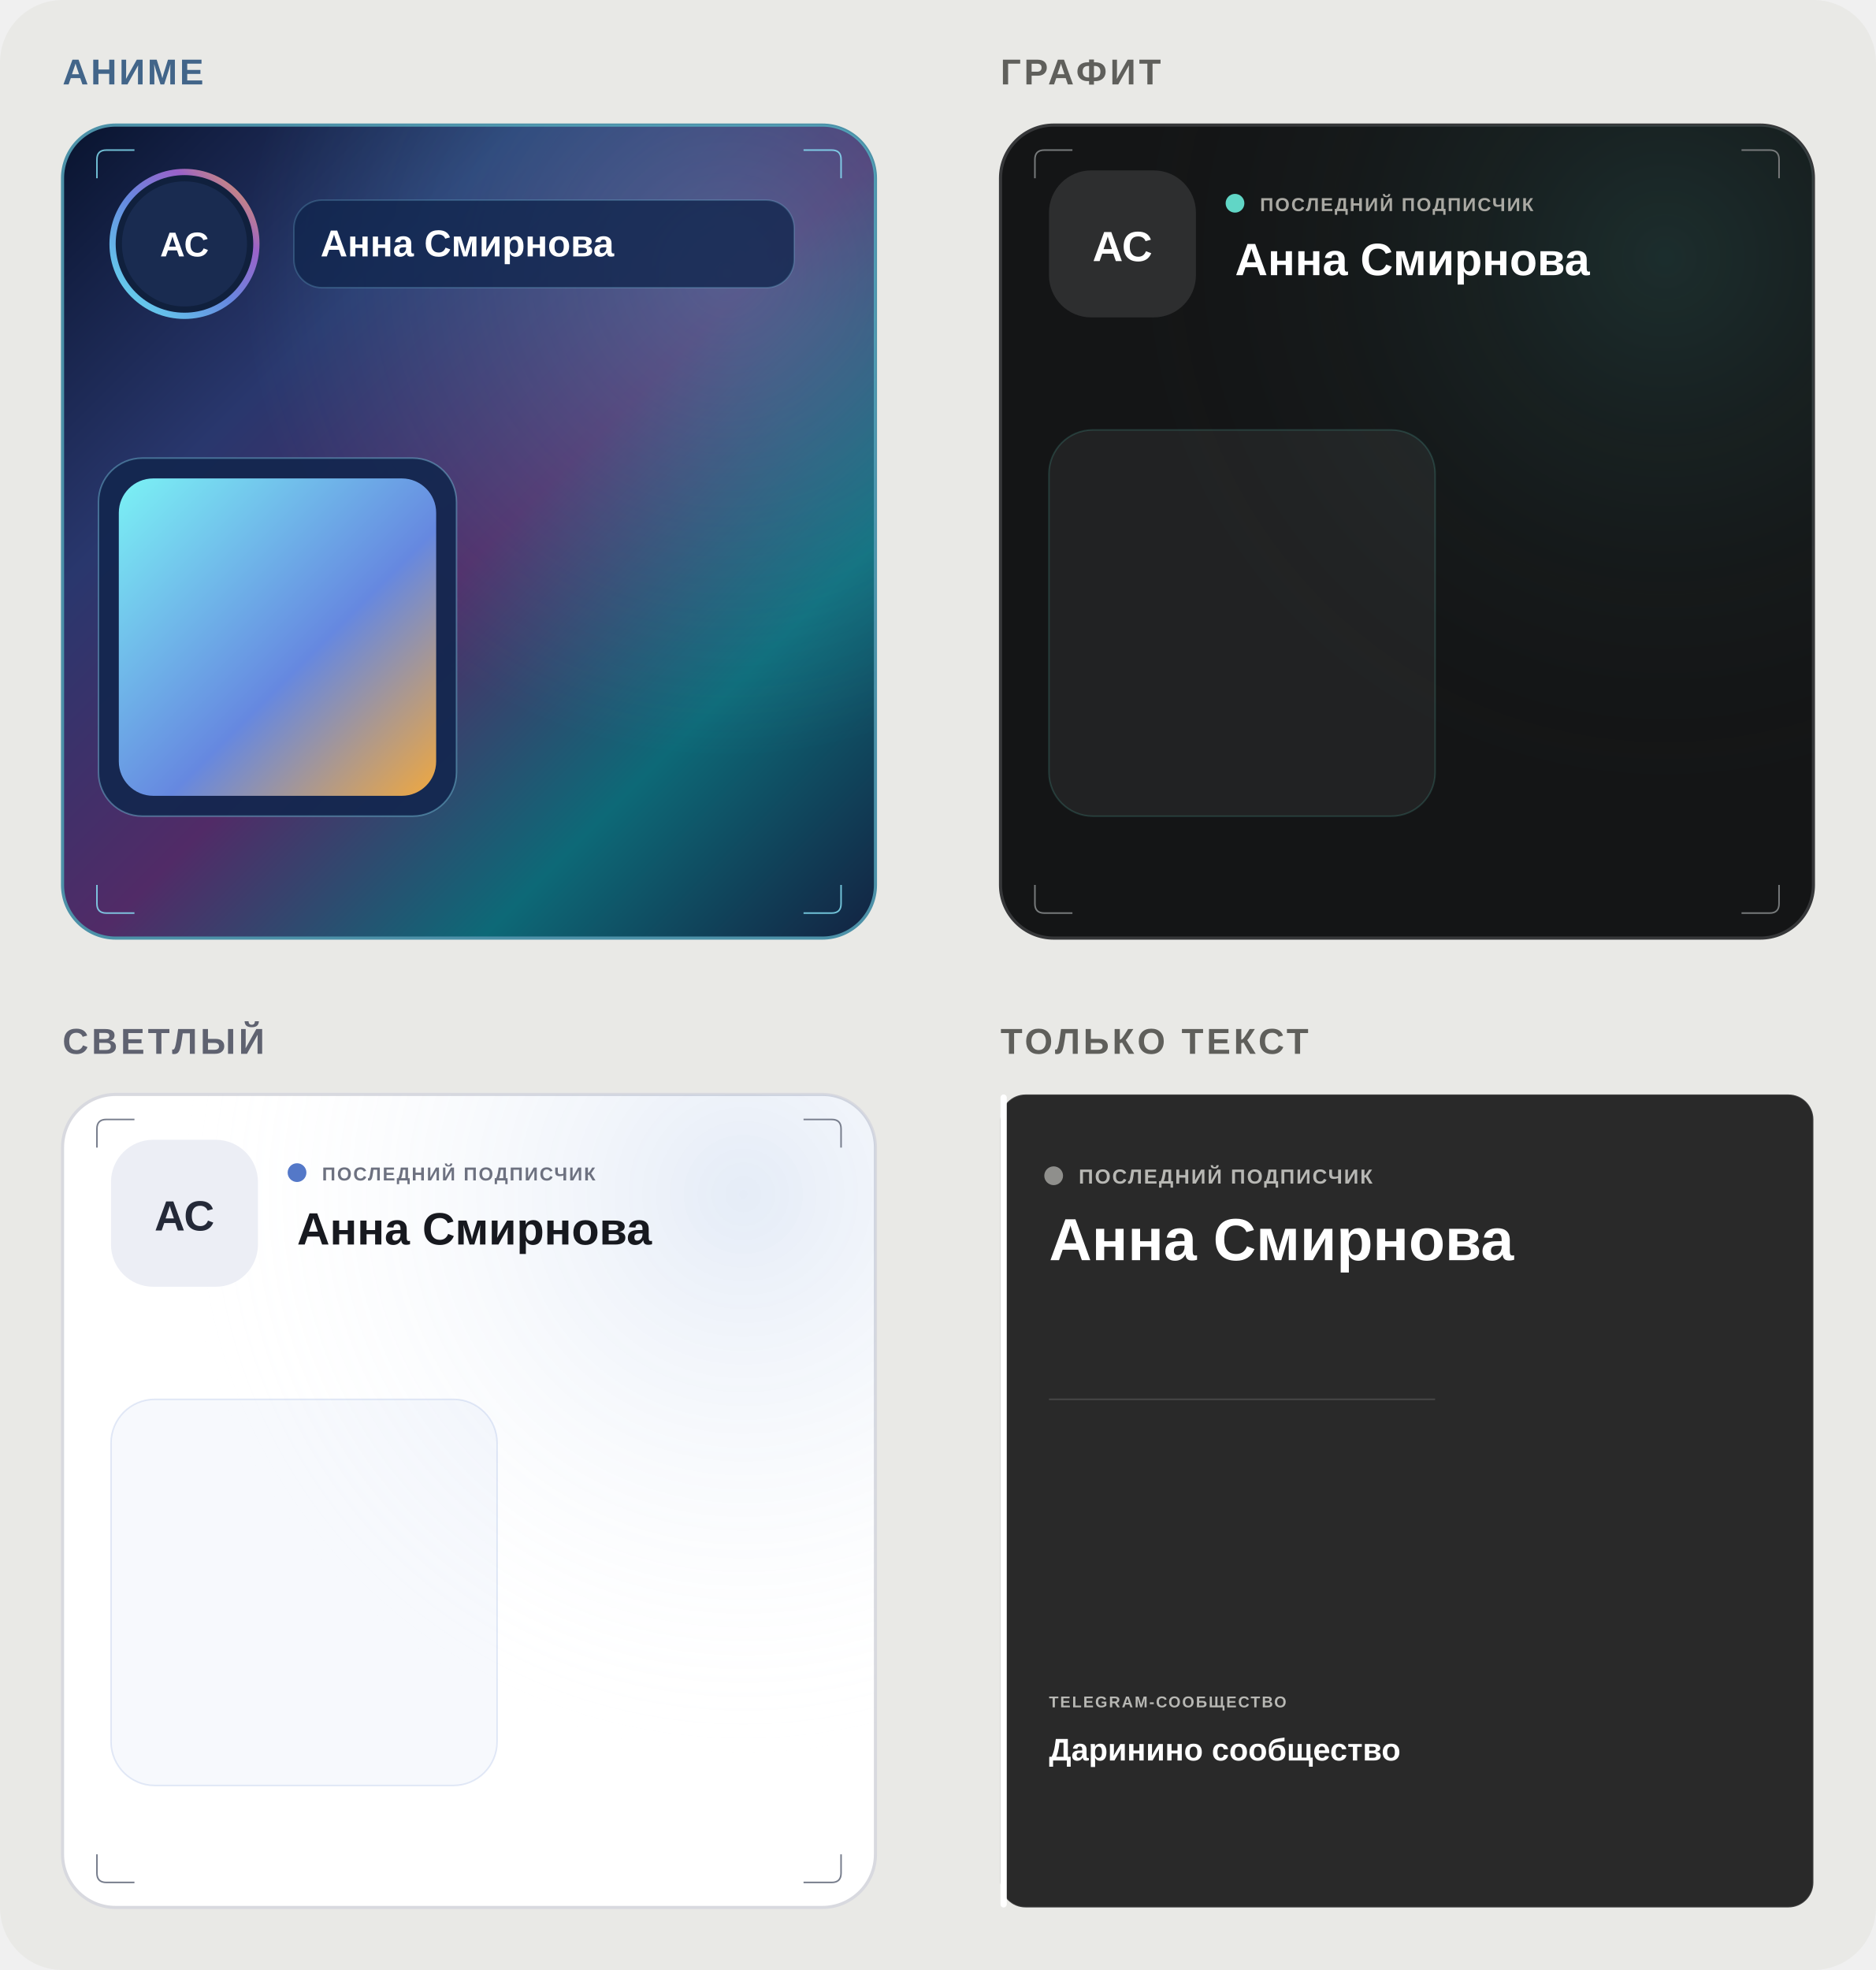
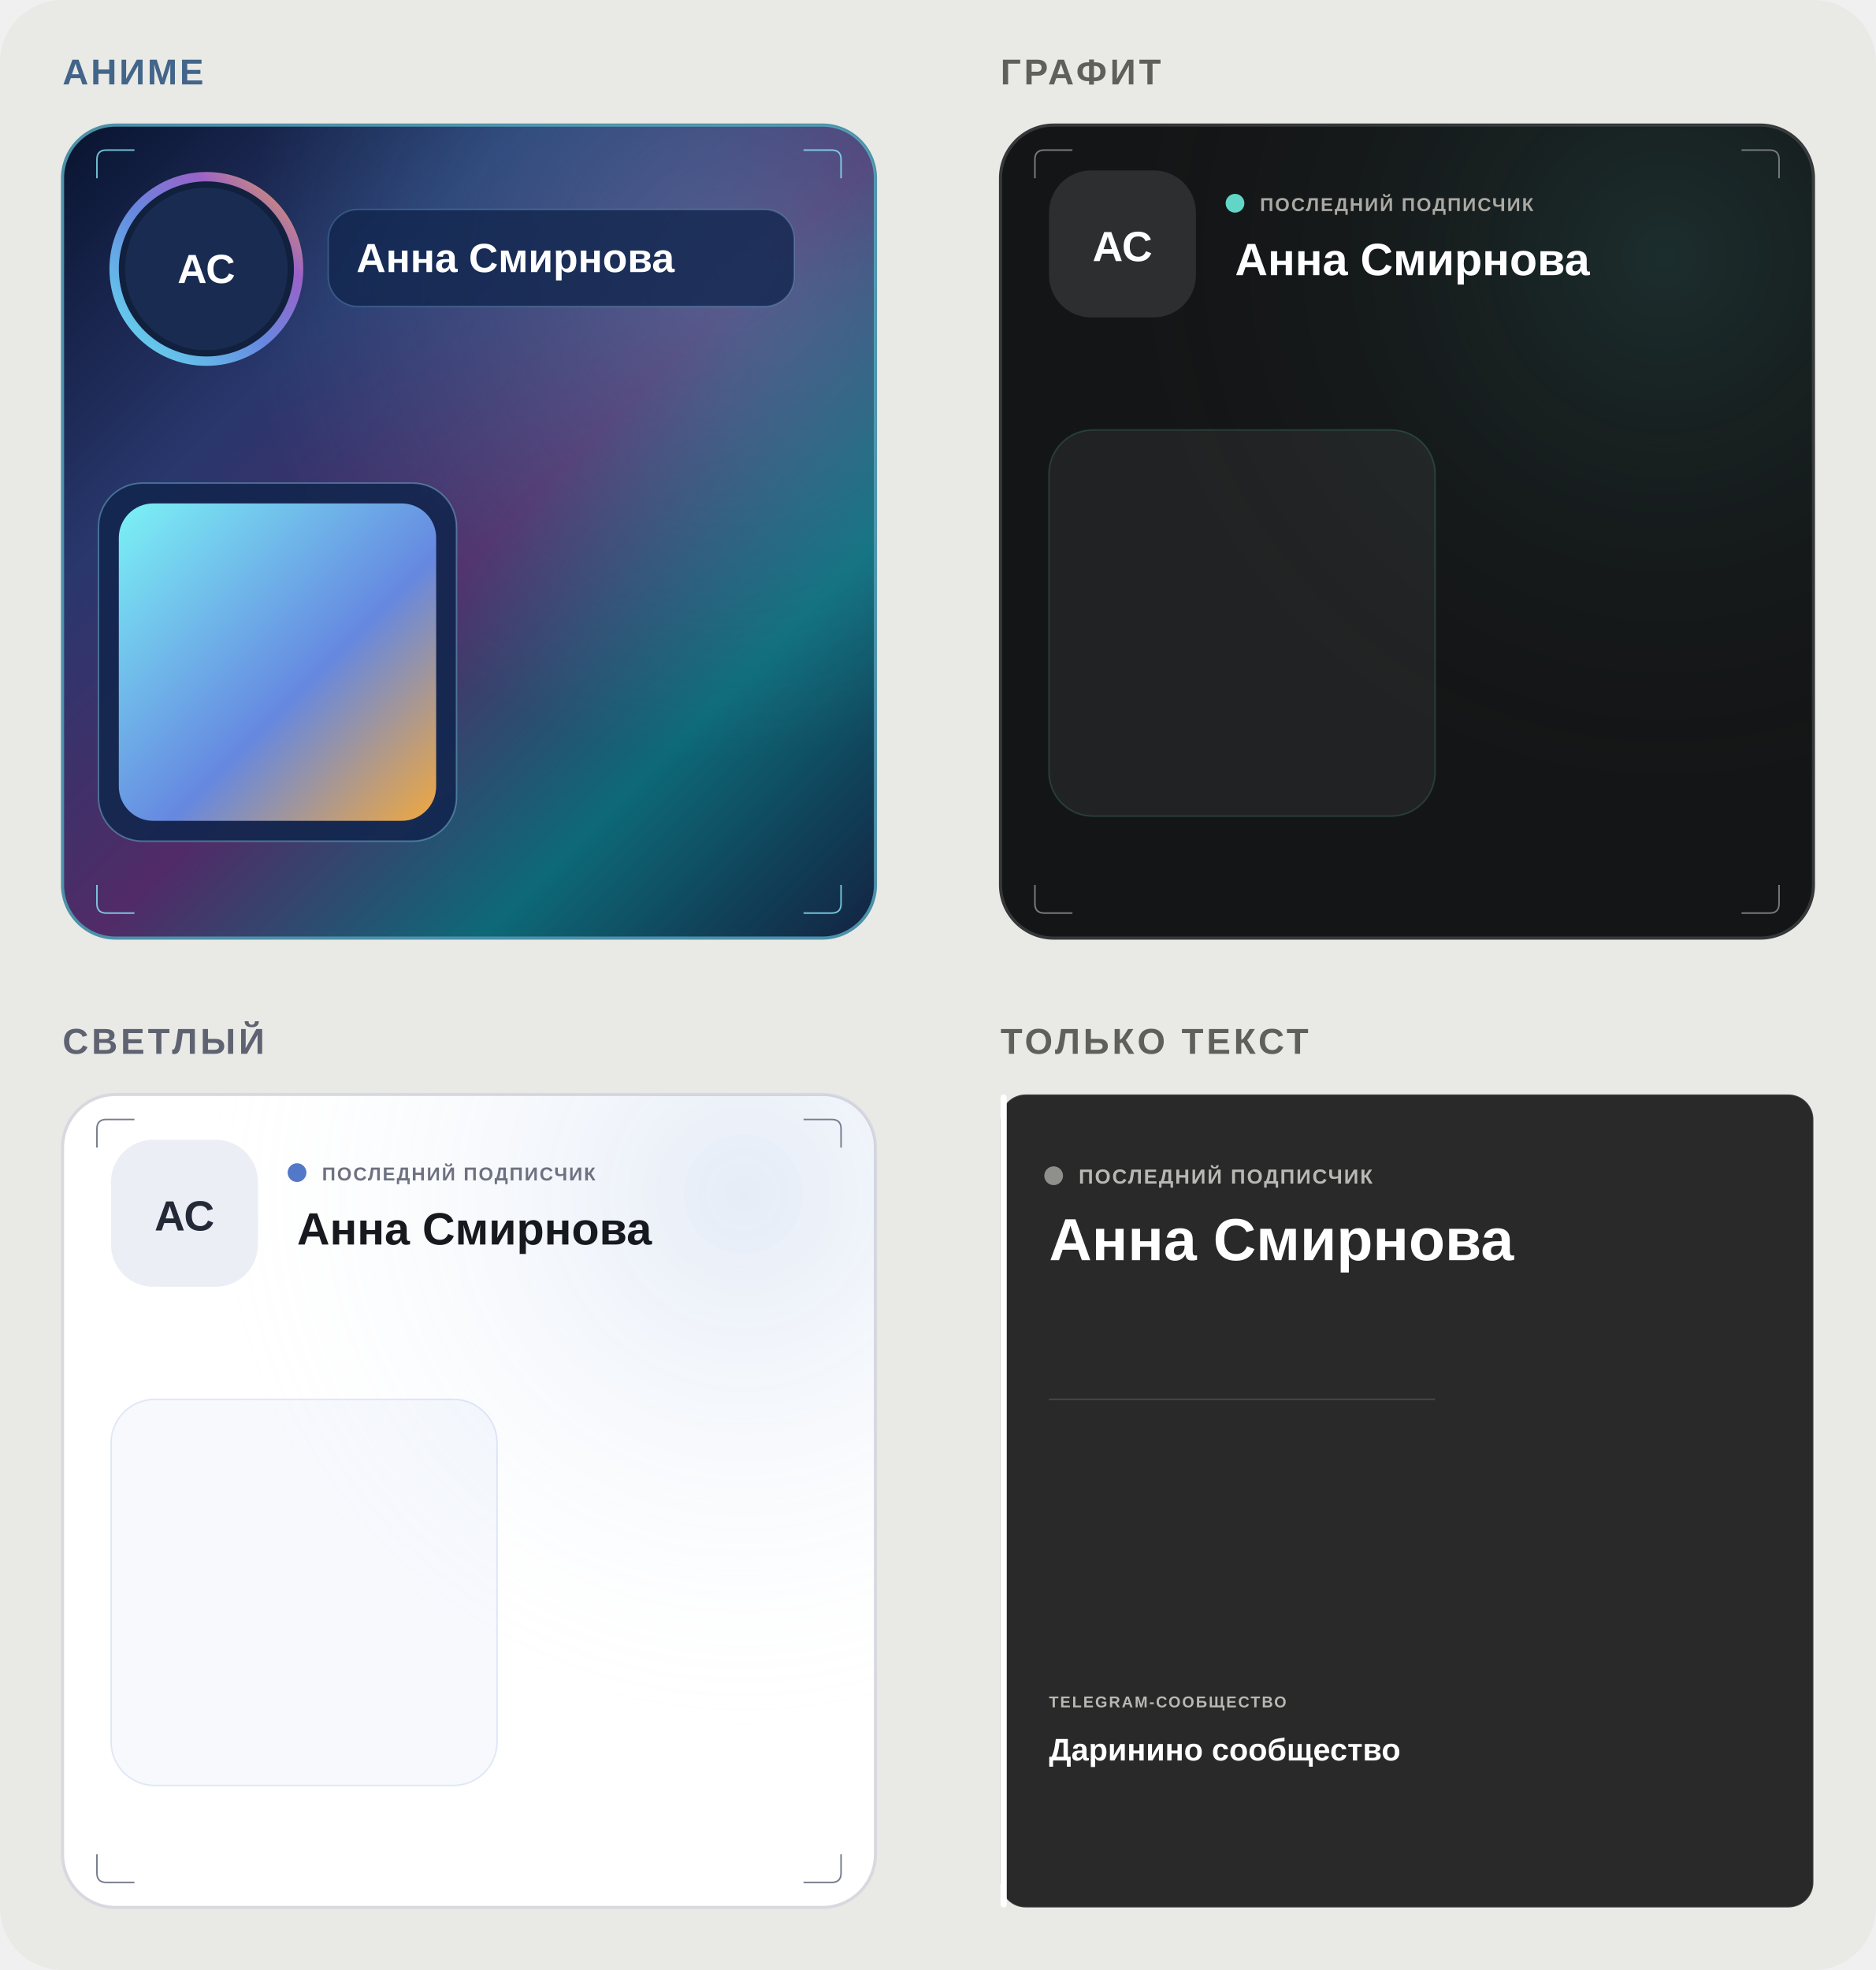
<svg xmlns="http://www.w3.org/2000/svg" width="1200" height="1260" viewBox="0 0 1200 1260">
  <defs>
    <linearGradient id="animeBg" x1="0" y1="0" x2="1" y2="1">
      <stop offset="0" stop-color="#09142f" />
      <stop offset="0.28" stop-color="#29376d" />
      <stop offset="0.52" stop-color="#512b67" />
      <stop offset="0.76" stop-color="#0d6977" />
      <stop offset="1" stop-color="#132342" />
    </linearGradient>
    <radialGradient id="animeGlow" cx="82%" cy="18%" r="60%">
      <stop offset="0" stop-color="#6cebff" stop-opacity="0.26" />
      <stop offset="1" stop-color="#6cebff" stop-opacity="0" />
    </radialGradient>
    <linearGradient id="avatarRing" x1="0" y1="1" x2="1" y2="0">
      <stop offset="0" stop-color="#64e8f1" />
      <stop offset="0.46" stop-color="#6688e0" />
      <stop offset="0.72" stop-color="#9a62c9" />
      <stop offset="1" stop-color="#f0a83f" />
    </linearGradient>
    <linearGradient id="qrFrame" x1="0" y1="0" x2="1" y2="1">
      <stop offset="0" stop-color="#7bf2f5" />
      <stop offset="0.58" stop-color="#6688e0" />
      <stop offset="1" stop-color="#f0a83f" />
    </linearGradient>
    <radialGradient id="graphiteGlow" cx="82%" cy="16%" r="70%">
      <stop offset="0" stop-color="#409e97" stop-opacity="0.18" />
      <stop offset="1" stop-color="#141516" stop-opacity="0" />
    </radialGradient>
    <radialGradient id="paperGlow" cx="84%" cy="12%" r="70%">
      <stop offset="0" stop-color="#5b88cd" stop-opacity="0.16" />
      <stop offset="1" stop-color="#ffffff" stop-opacity="0" />
    </radialGradient>
  </defs>
  <rect width="1200" height="1260" rx="40" fill="#e9e9e6" />
  <g font-family="Segoe UI, Arial, sans-serif">
    <text x="40" y="54" fill="#426589" font-size="23" font-weight="700" letter-spacing="1.5">АНИМЕ</text>
    <g transform="translate(40 80)">
      <rect width="520" height="520" rx="34" fill="url(#animeBg)" stroke="#4c91a8" stroke-width="2" />
      <rect width="520" height="520" rx="34" fill="url(#animeGlow)" />
      <path d="M22 34V22Q22 16 28 16H46M498 34V22Q498 16 492 16H474M22 486V498Q22 504 28 504H46M498 486V498Q498 504 492 504H474" fill="none" stroke="#8cecff" stroke-opacity="0.78" />
-       <circle cx="78" cy="76" r="48" fill="url(#avatarRing)" />
-       <circle cx="78" cy="76" r="42" fill="#192b50" stroke="#10203d" stroke-width="4" />
-       <text x="78" y="84" text-anchor="middle" fill="#fff" font-size="22" font-weight="700">АС</text>
-       <rect x="148" y="48" width="320" height="56" rx="18" fill="#10254c" fill-opacity="0.78" stroke="#8ee8ff" stroke-opacity="0.2" />
-       <text x="165" y="84" fill="#fff" font-size="24" font-weight="720">Анна Смирнова</text>
-       <rect x="23" y="213" width="229" height="229" rx="28" fill="#13264e" fill-opacity="0.92" stroke="#8febff" stroke-opacity="0.35" />
-       <rect x="36" y="226" width="203" height="203" rx="22" fill="url(#qrFrame)" />
+       <circle cx="92" cy="92" r="62" fill="url(#avatarRing)" />
+       <circle cx="92" cy="92" r="54" fill="#192b50" stroke="#10203d" stroke-width="4" />
+       <text x="92" y="101" text-anchor="middle" fill="#fff" font-size="26" font-weight="700">АС</text>
+       <rect x="170" y="54" width="298" height="62" rx="19" fill="#10254c" fill-opacity="0.78" stroke="#8ee8ff" stroke-opacity="0.2" />
+       <text x="188" y="94" fill="#fff" font-size="26" font-weight="720">Анна Смирнова</text>
+       <rect x="23" y="229" width="229" height="229" rx="28" fill="#13264e" fill-opacity="0.92" stroke="#8febff" stroke-opacity="0.35" />
+       <rect x="36" y="242" width="203" height="203" rx="22" fill="url(#qrFrame)" />
    </g>
    <text x="640" y="54" fill="#5f5f5b" font-size="23" font-weight="650" letter-spacing="2">ГРАФИТ</text>
    <g transform="translate(640 80)">
      <rect width="520" height="520" rx="34" fill="#141516" stroke="#363739" stroke-width="2" />
      <rect width="520" height="520" rx="34" fill="url(#graphiteGlow)" />
      <path d="M22 34V22Q22 16 28 16H46M498 34V22Q498 16 492 16H474M22 486V498Q22 504 28 504H46M498 486V498Q498 504 492 504H474" fill="none" stroke="#777a7b" />
      <rect x="31" y="29" width="94" height="94" rx="27" fill="#2d2e2f" />
      <text x="78" y="87" text-anchor="middle" fill="#fff" font-size="27" font-weight="700">АС</text>
      <circle cx="150" cy="50" r="6" fill="#61d6c6" />
      <text x="166" y="55" fill="#aaa9a3" font-size="12" font-weight="600" letter-spacing="1">ПОСЛЕДНИЙ ПОДПИСЧИК</text>
      <text x="150" y="96" fill="#fff" font-size="29" font-weight="650">Анна Смирнова</text>
      <rect x="31" y="195" width="247" height="247" rx="28" fill="#fff" fill-opacity="0.055" stroke="#61d6c6" stroke-opacity="0.18" />
    </g>
    <text x="40" y="674" fill="#5f6270" font-size="23" font-weight="650" letter-spacing="2">СВЕТЛЫЙ</text>
    <g transform="translate(40 700)">
      <rect width="520" height="520" rx="34" fill="#fff" stroke="#d8d9df" stroke-width="2" />
      <rect width="520" height="520" rx="34" fill="url(#paperGlow)" />
      <path d="M22 34V22Q22 16 28 16H46M498 34V22Q498 16 492 16H474M22 486V498Q22 504 28 504H46M498 486V498Q498 504 492 504H474" fill="none" stroke="#777d8c" />
      <rect x="31" y="29" width="94" height="94" rx="27" fill="#eceef5" />
      <text x="78" y="87" text-anchor="middle" fill="#242938" font-size="27" font-weight="700">АС</text>
      <circle cx="150" cy="50" r="6" fill="#5478c8" />
      <text x="166" y="55" fill="#6d7180" font-size="12" font-weight="600" letter-spacing="1">ПОСЛЕДНИЙ ПОДПИСЧИК</text>
      <text x="150" y="96" fill="#17191f" font-size="29" font-weight="650">Анна Смирнова</text>
      <rect x="31" y="195" width="247" height="247" rx="28" fill="#5478c8" fill-opacity="0.05" stroke="#5478c8" stroke-opacity="0.16" />
    </g>
    <text x="640" y="674" fill="#5f5f5b" font-size="23" font-weight="650" letter-spacing="2">ТОЛЬКО ТЕКСТ</text>
    <g transform="translate(640 700)">
      <rect width="520" height="520" rx="16" fill="#151515" fill-opacity="0.9" stroke="#fff" stroke-opacity="0.14" />
      <rect width="4" height="520" rx="2" fill="#fff" />
      <circle cx="34" cy="52" r="6" fill="#8f8f8c" />
      <text x="50" y="57" fill="#b8b8b4" font-size="13" font-weight="600" letter-spacing="1">ПОСЛЕДНИЙ ПОДПИСЧИК</text>
      <text x="31" y="106" fill="#fff" font-size="38" font-weight="650">Анна Смирнова</text>
      <line x1="31" y1="195" x2="278" y2="195" stroke="#fff" stroke-opacity="0.14" />
      <text x="31" y="392" fill="#b8b8b4" font-size="10" font-weight="600" letter-spacing="1">TELEGRAM-СООБЩЕСТВО</text>
      <text x="31" y="426" fill="#fff" font-size="20" font-weight="650">Даринино сообщество</text>
    </g>
  </g>
</svg>
